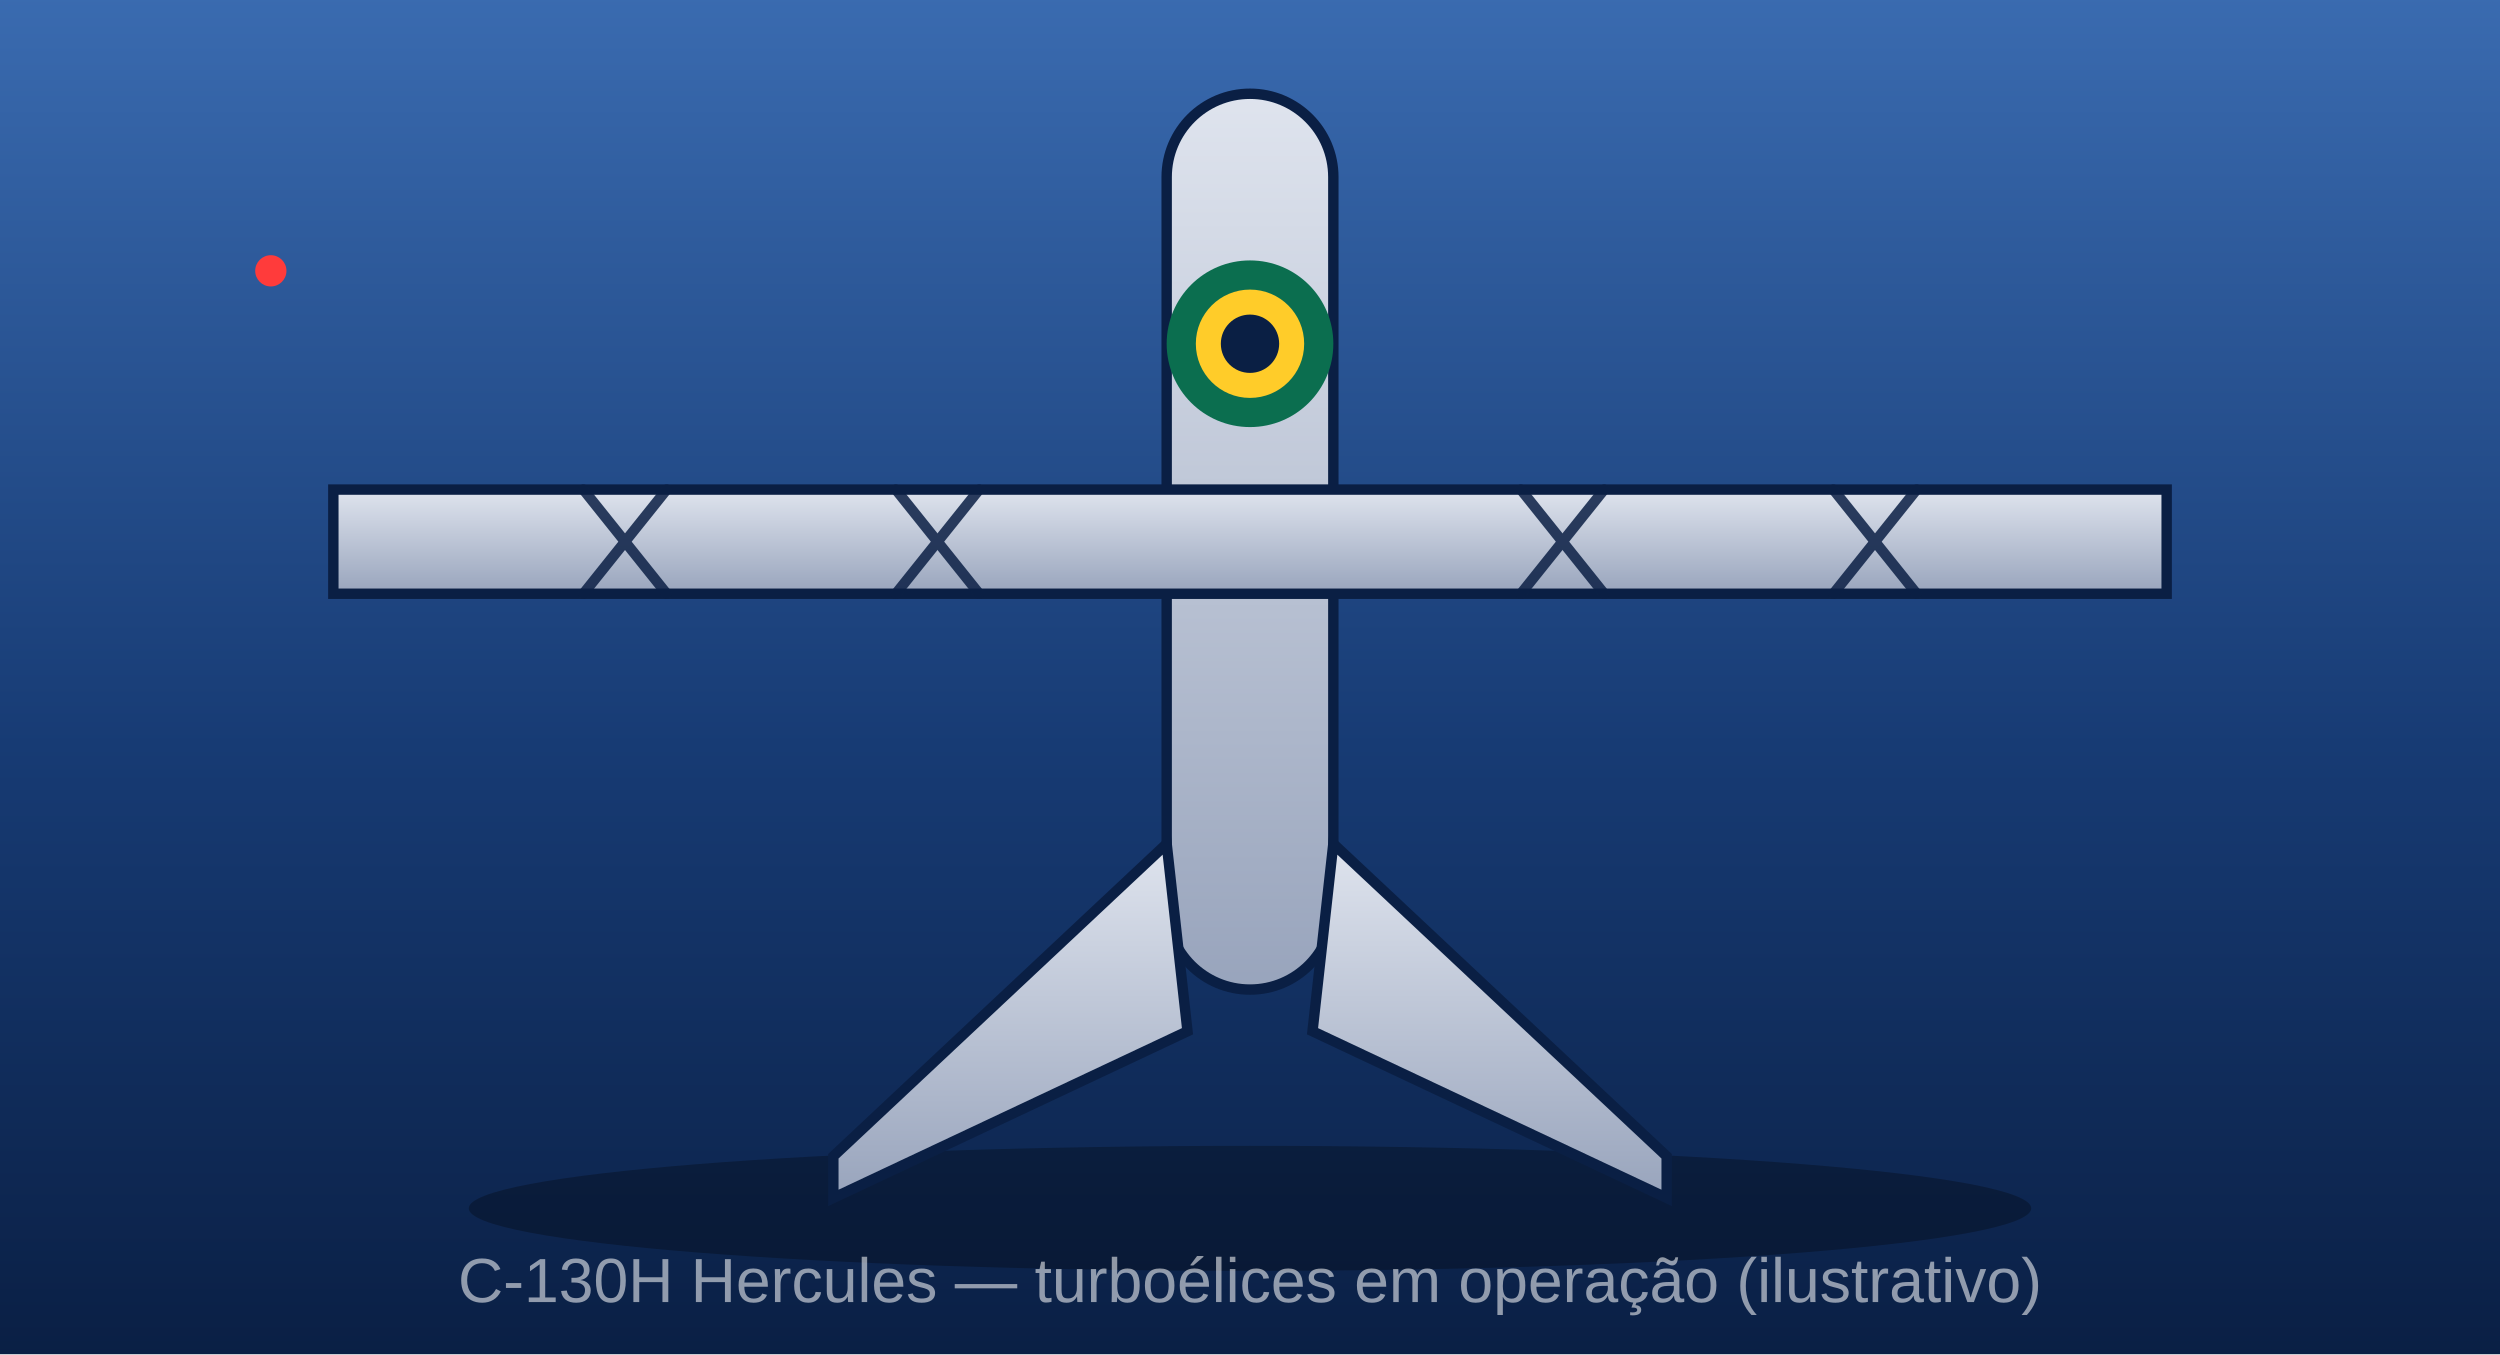
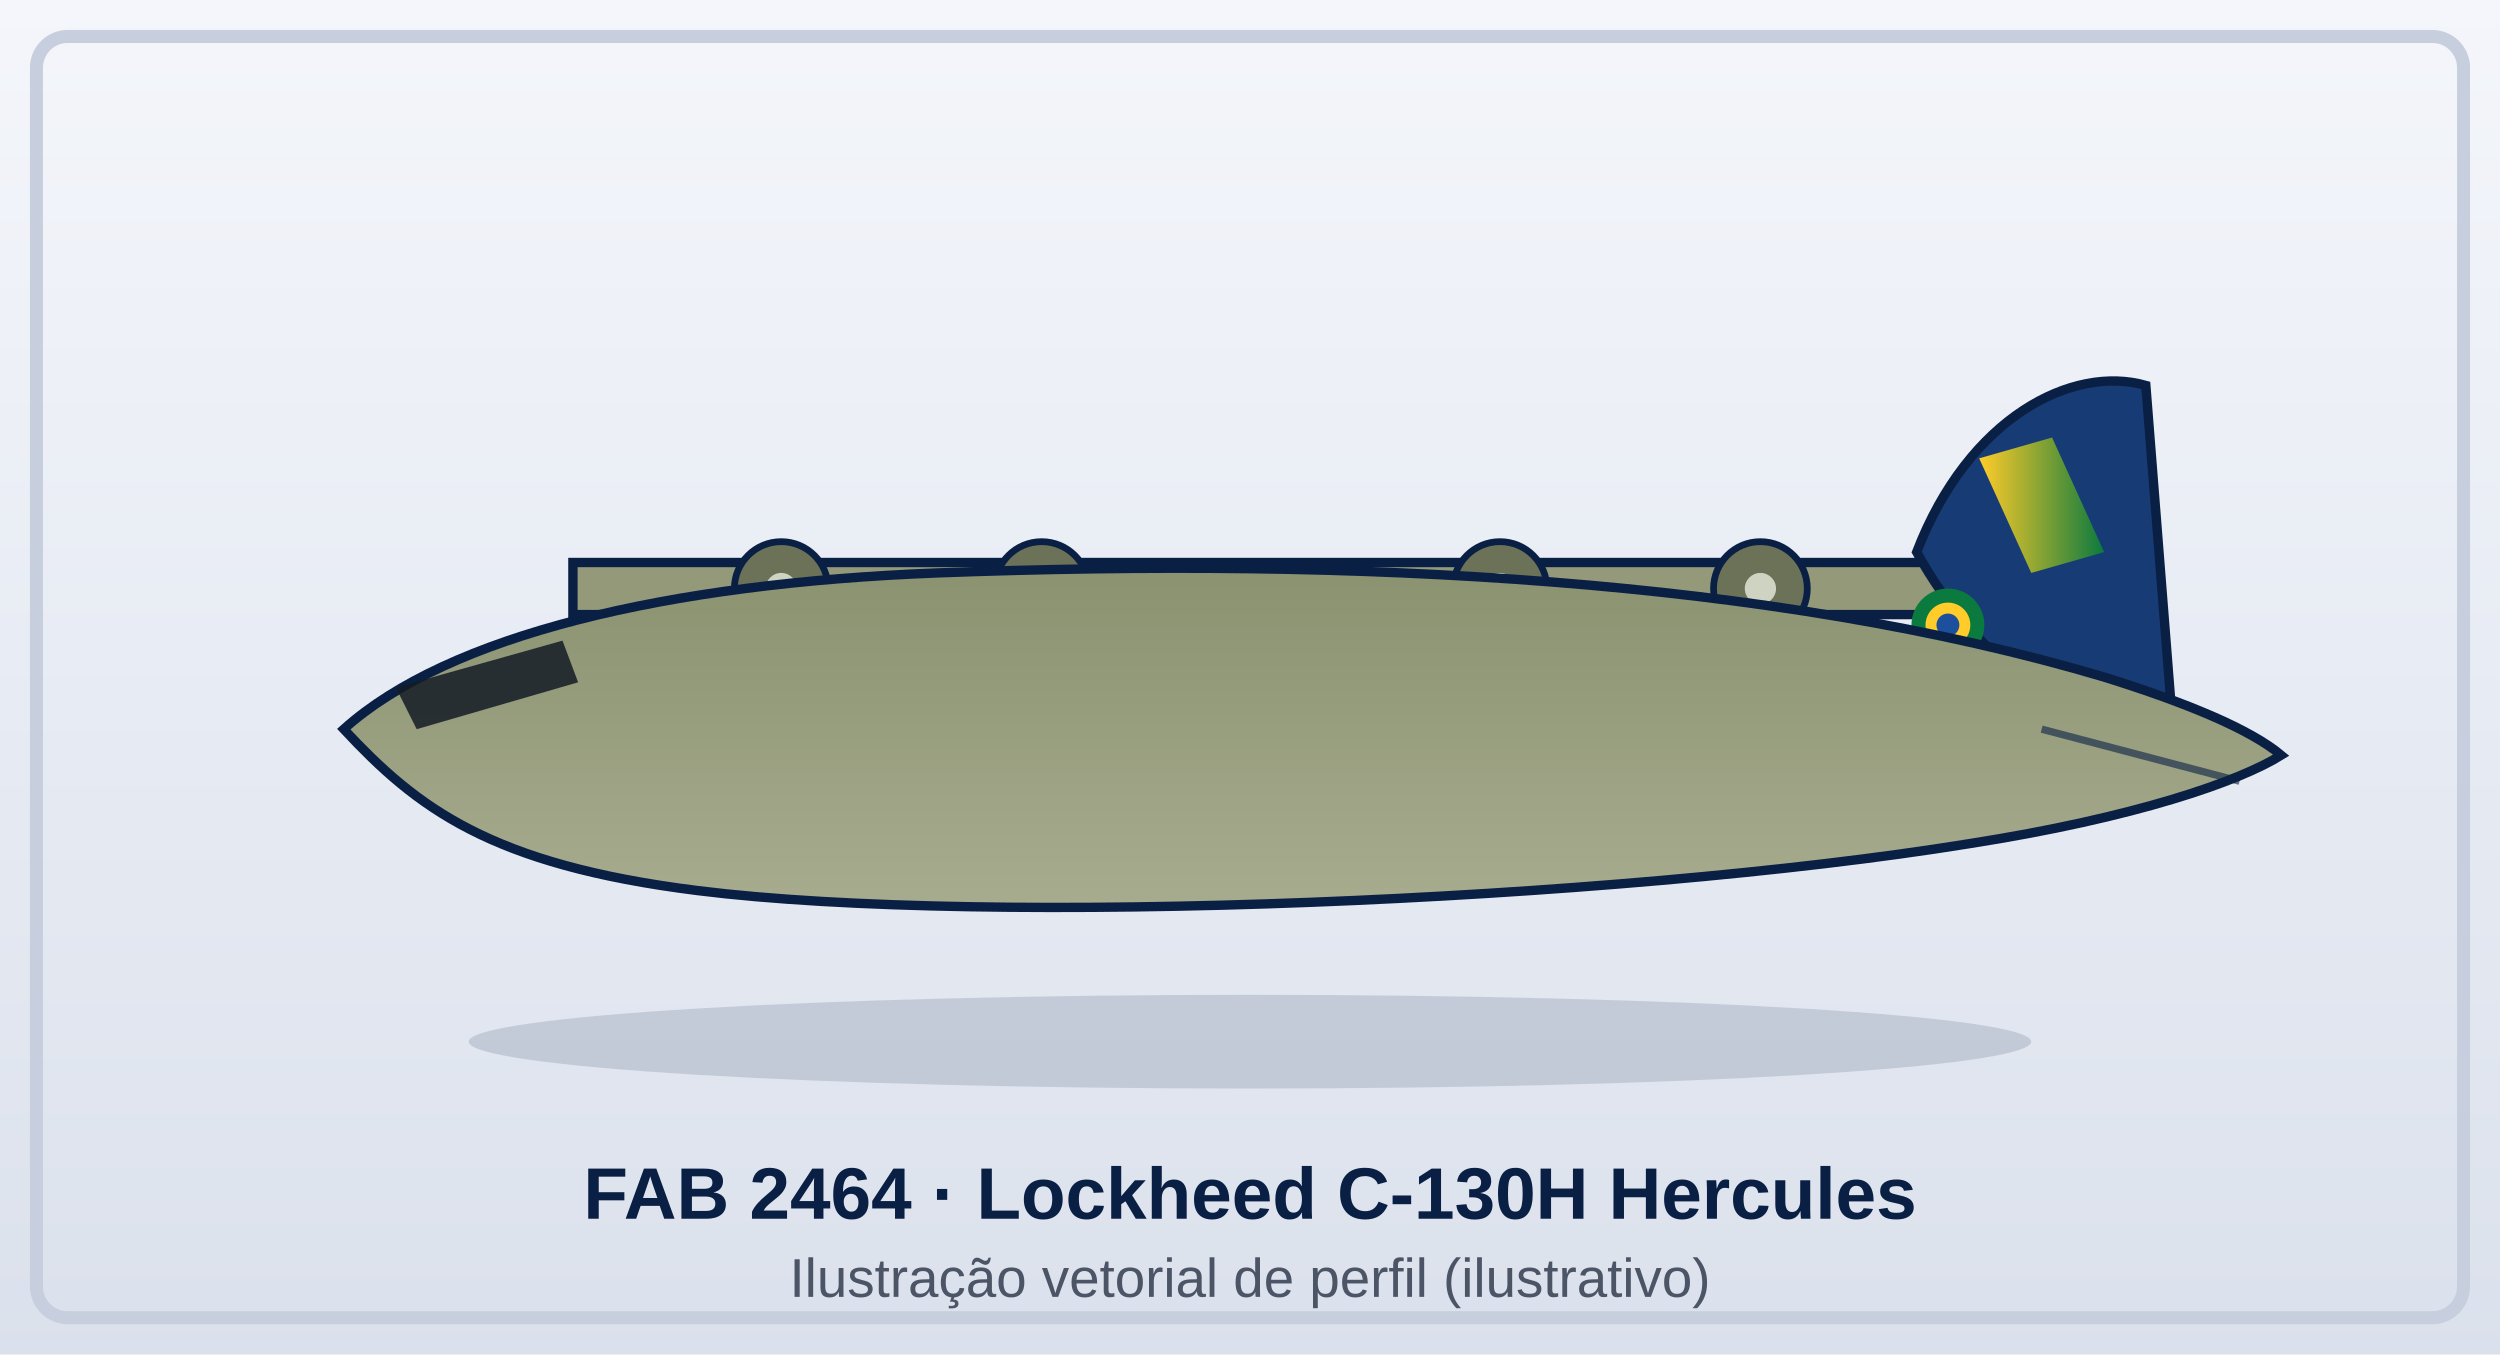
<svg xmlns="http://www.w3.org/2000/svg" viewBox="0 0 480 260">
  <defs>
-     <linearGradient id="sky" x1="0" y1="0" x2="0" y2="1">
-       <stop offset="0%" stop-color="#3a6bb0" />
-       <stop offset="55%" stop-color="#173b74" />
-       <stop offset="100%" stop-color="#0a1f44" />
+     <linearGradient id="mat" x1="0" y1="0" x2="0" y2="1">
+       <stop offset="0%" stop-color="#f4f6fb" />
+       <stop offset="100%" stop-color="#dbe1ec" />
    </linearGradient>
-     <linearGradient id="metal" x1="0" y1="0" x2="0" y2="1">
-       <stop offset="0%" stop-color="#dfe4ee" />
-       <stop offset="100%" stop-color="#98a4bc" />
+     <linearGradient id="body" x1="0" y1="0" x2="0" y2="1">
+       <stop offset="0%" stop-color="#8a9270" />
+       <stop offset="100%" stop-color="#a7ac8e" />
+     </linearGradient>
+     <linearGradient id="stripe" x1="0" y1="0" x2="1" y2="0">
+       <stop offset="0%" stop-color="#ffcc29" />
+       <stop offset="100%" stop-color="#0b7a3f" />
    </linearGradient>
  </defs>
-   <rect width="480" height="260" fill="url(#sky)" />
-   <ellipse cx="240" cy="232" rx="150" ry="12" fill="#000" opacity="0.28" />
-   <g transform="translate(40 6) scale(2)" fill="url(#metal)" stroke="#0a1f44" stroke-width="1">
-     <rect x="92" y="6" width="16" height="86" rx="8" />
-     <rect x="12" y="44" width="176" height="10" />
-     <path d="M92 78 L60 108 L60 112 L94 96 Z" />
-     <path d="M108 78 L140 108 L140 112 L106 96 Z" />
-     <g stroke="none">
-       <circle cx="100" cy="30" r="8" fill="#0b6e4f" />
-       <circle cx="100" cy="30" r="5.2" fill="#ffcc29" />
-       <circle cx="100" cy="30" r="2.8" fill="#0a1f44" />
-     </g>
-   </g>
-   <g stroke="#0a1f44" stroke-width="2" stroke-linecap="round" opacity="0.85">
-     <g>
-       <line x1="112" y1="94" x2="128" y2="114" />
-       <line x1="128" y1="94" x2="112" y2="114" />
-       <animateTransform attributeName="transform" type="rotate" from="0 120 104" to="360 120 104" dur="0.22s" repeatCount="indefinite" />
-     </g>
-     <g>
-       <line x1="172" y1="94" x2="188" y2="114" />
-       <line x1="188" y1="94" x2="172" y2="114" />
-       <animateTransform attributeName="transform" type="rotate" from="0 180 104" to="360 180 104" dur="0.2s" repeatCount="indefinite" />
-     </g>
-     <g>
-       <line x1="292" y1="94" x2="308" y2="114" />
-       <line x1="308" y1="94" x2="292" y2="114" />
-       <animateTransform attributeName="transform" type="rotate" from="0 300 104" to="360 300 104" dur="0.21s" repeatCount="indefinite" />
-     </g>
-     <g>
-       <line x1="352" y1="94" x2="368" y2="114" />
-       <line x1="368" y1="94" x2="352" y2="114" />
-       <animateTransform attributeName="transform" type="rotate" from="0 360 104" to="360 360 104" dur="0.23s" repeatCount="indefinite" />
-     </g>
-   </g>
-   <circle cx="52" cy="52" r="3" fill="#ff3b3b">
-     <animate attributeName="opacity" values="1;0.1;1" dur="1.2s" repeatCount="indefinite" />
-   </circle>
-   <text x="240" y="250" text-anchor="middle" font-family="Segoe UI, Arial, sans-serif" font-size="12" fill="#ffffff" opacity="0.55">C-130H Hercules — turboélices em operação (ilustrativo)</text>
+   <rect width="480" height="260" fill="url(#mat)" />
+   <rect x="7" y="7" width="466" height="246" rx="6" fill="none" stroke="#c7cedd" stroke-width="2.5" />
+   <ellipse cx="240" cy="200" rx="150" ry="9" fill="#0a1f44" opacity="0.14" />
+   <path d="M110,108 L378,108 L378,118 L110,118 Z" fill="#94997a" stroke="#0a1f44" stroke-width="1.8" />
+   <circle cx="150" cy="113" r="9" fill="#6c7258" stroke="#0a1f44" stroke-width="1.3" />
+   <circle cx="150" cy="113" r="3" fill="#cfd3c2" />
+   <circle cx="200" cy="113" r="9" fill="#6c7258" stroke="#0a1f44" stroke-width="1.3" />
+   <circle cx="200" cy="113" r="3" fill="#cfd3c2" />
+   <circle cx="288" cy="113" r="9" fill="#6c7258" stroke="#0a1f44" stroke-width="1.3" />
+   <circle cx="288" cy="113" r="3" fill="#cfd3c2" />
+   <circle cx="338" cy="113" r="9" fill="#6c7258" stroke="#0a1f44" stroke-width="1.3" />
+   <circle cx="338" cy="113" r="3" fill="#cfd3c2" />
+   <path d="M368,106 C378,80 398,70 412,74 L418,150 C400,140 380,128 368,106 Z" fill="#173b74" stroke="#0a1f44" stroke-width="1.8" />
+   <path d="M380,88 L394,84 L404,106 L390,110 Z" fill="url(#stripe)" />
+   <circle cx="374" cy="120" r="7" fill="#0b7a3f" />
+   <circle cx="374" cy="120" r="4.3" fill="#ffcc29" />
+   <circle cx="374" cy="120" r="2.2" fill="#1c4f9c" />
+   <path d="M368,144 L414,150 L372,158 Z" fill="url(#body)" stroke="#0a1f44" stroke-width="1.8" />
+   <path d="M66,140 C86,122 128,112 180,110 C260,107 340,111 404,130            C420,135 432,140 438,145 C430,150 410,157 378,162            C310,173 190,178 134,171 C94,166 80,155 66,140 Z" fill="url(#body)" stroke="#0a1f44" stroke-width="1.8" />
+   <path d="M76,132 L108,123 L111,131 L80,140 Z" fill="#141b24" opacity="0.85" />
+   <line x1="392" y1="140" x2="430" y2="150" stroke="#0a1f44" stroke-width="1.4" opacity="0.6" />
+   <text x="240" y="234" text-anchor="middle" font-family="Segoe UI, Arial, sans-serif" font-size="14" font-weight="700" fill="#0a1f44">FAB 2464 · Lockheed C-130H Hercules</text>
+   <text x="240" y="249" text-anchor="middle" font-family="Segoe UI, Arial, sans-serif" font-size="10.5" fill="#4b5566">Ilustração vetorial de perfil (ilustrativo)</text>
</svg>
